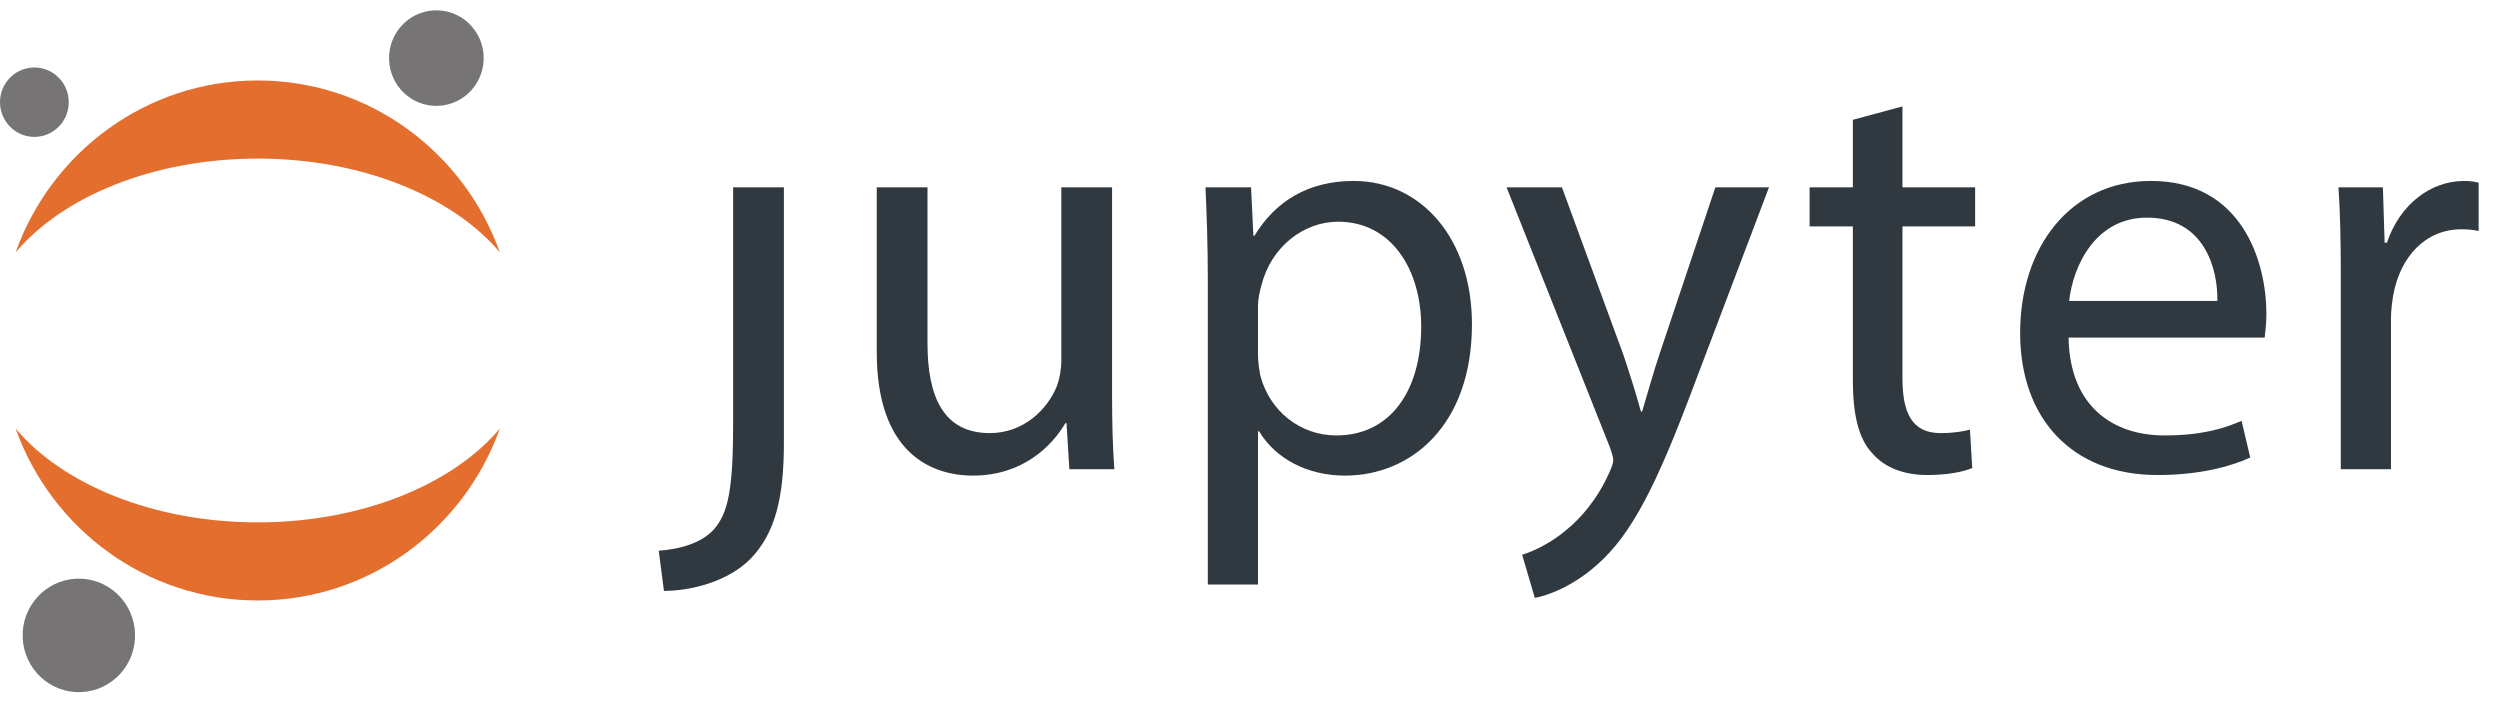
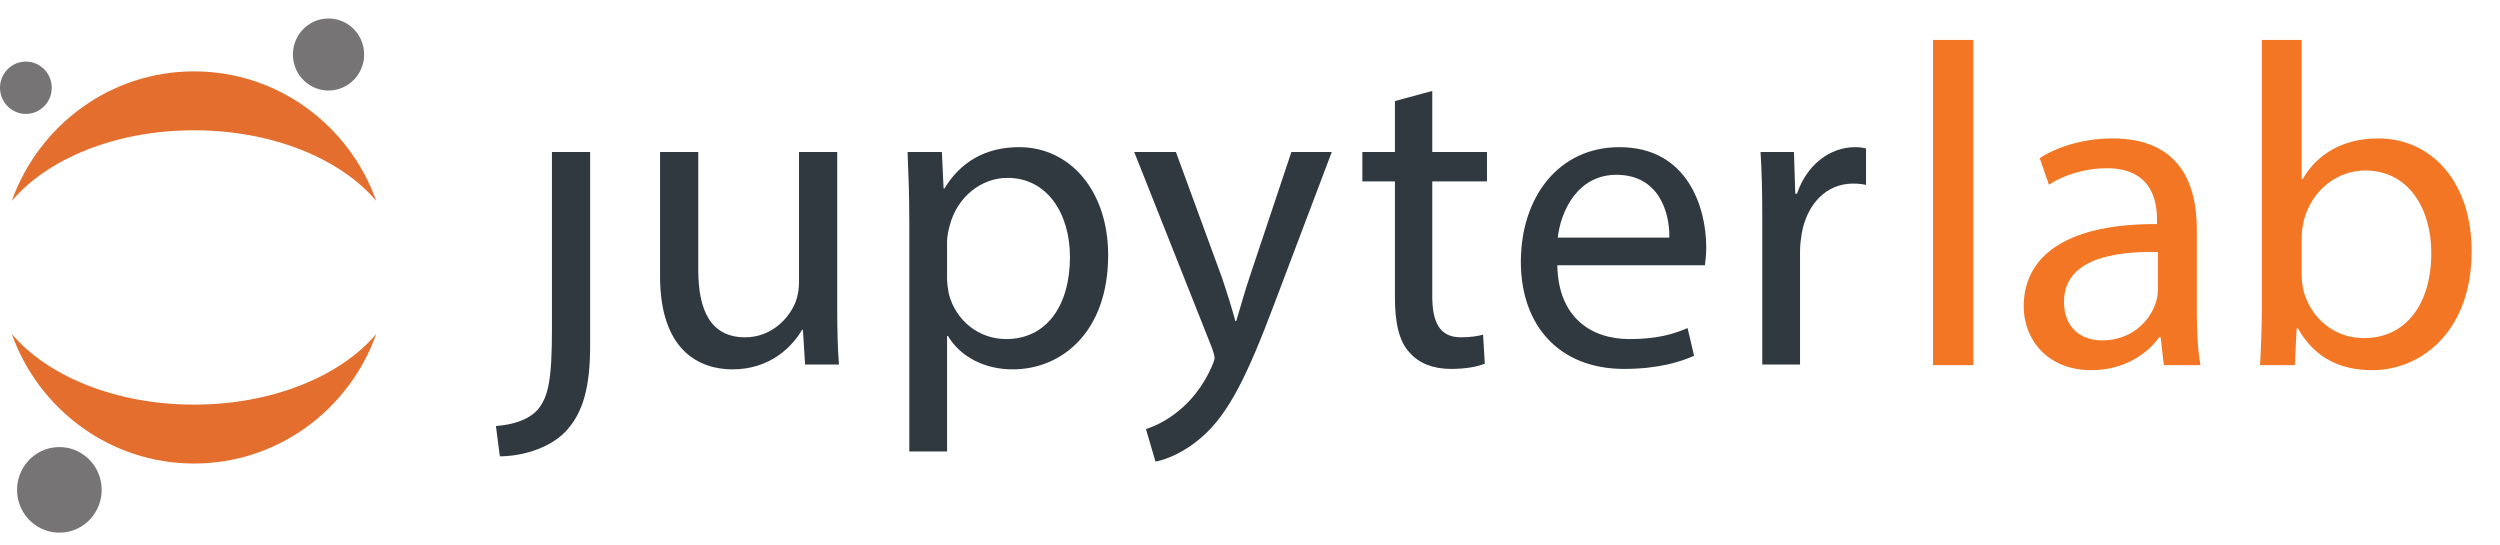
- <svg xmlns="http://www.w3.org/2000/svg" width="300px" height="85px" viewBox="0 0 300 85" version="1.1">
+ <svg xmlns="http://www.w3.org/2000/svg" width="234px" height="51px" viewBox="233 -1 234 51" version="1.1">
  <defs />
-   <g id="nav_logo" stroke="none" stroke-width="1" fill="none" fill-rule="evenodd">
-     <g id="Imported-Layers-Copy">
-       <g id="Page-1">
-         <g id="Home---Desktop-Copy-2">
-           <g id="Imported-Layers-Copy" transform="translate(0, 1.239669)">
-             <g id="Group" transform="translate(78.99836, 11.51596)" fill="#313940">
-               <path d="M8.978,38.028 C8.978,46.134 8.355,48.789 6.694,50.746 C5.241,52.353 2.819,53.122 0.05,53.332 L0.673,58.153 C3.926,58.153 8.355,57.035 11.054,54.31 C14.03,51.235 15.069,46.973 15.069,40.404 L15.069,9.727 L8.978,9.727 L8.978,38.028" id="Fill-1" />
-               <path d="M54.449,34.325 C54.449,37.818 54.518,40.893 54.725,43.548 L49.327,43.548 L48.981,38.028 L48.843,38.028 C47.251,40.754 43.721,44.317 37.769,44.317 C32.509,44.317 26.211,41.382 26.211,29.503 L26.211,9.727 L32.302,9.727 L32.302,28.454 C32.302,34.883 34.239,39.216 39.776,39.216 C43.859,39.216 46.697,36.351 47.805,33.625 C48.15,32.717 48.358,31.599 48.358,30.481 L48.358,9.727 L54.449,9.727 L54.449,34.325" id="Fill-2" />
-               <path d="M65.938,20.768 C65.938,16.436 65.8,12.942 65.661,9.727 L71.129,9.727 L71.406,15.527 L71.544,15.527 C74.036,11.404 77.981,8.958 83.448,8.958 C91.546,8.958 97.636,15.876 97.636,26.149 C97.636,38.308 90.3,44.317 82.41,44.317 C77.981,44.317 74.105,42.361 72.098,39.006 L71.96,39.006 L71.96,57.385 L65.938,57.385 L65.938,20.768 L65.938,20.768 L65.938,20.768 Z M71.96,29.782 C71.96,30.691 72.098,31.529 72.237,32.298 C73.344,36.561 77.012,39.496 81.372,39.496 C87.808,39.496 91.546,34.185 91.546,26.428 C91.546,19.65 88.016,13.85 81.58,13.85 C77.427,13.85 73.552,16.855 72.375,21.467 C72.167,22.235 71.96,23.144 71.96,23.982 L71.96,29.782 L71.96,29.782 L71.96,29.782 Z" id="Fill-3" />
-               <path d="M108.434,9.727 L115.77,29.712 C116.531,31.949 117.361,34.604 117.915,36.631 L118.054,36.631 C118.676,34.604 119.369,32.018 120.199,29.572 L126.843,9.727 L133.28,9.727 L124.144,33.835 C119.784,45.435 116.808,51.375 112.656,55.009 C109.679,57.664 106.703,58.713 105.181,58.992 L103.658,53.821 C105.181,53.332 107.188,52.353 108.987,50.816 C110.648,49.488 112.725,47.112 114.109,43.968 C114.385,43.339 114.593,42.85 114.593,42.501 C114.593,42.151 114.455,41.662 114.178,40.893 L101.79,9.727 L108.434,9.727" id="Fill-4" />
-               <path d="M149.297,0.014 L149.297,9.727 L158.017,9.727 L158.017,14.409 L149.297,14.409 L149.297,32.647 C149.297,36.84 150.473,39.216 153.865,39.216 C155.456,39.216 156.633,39.006 157.394,38.797 L157.671,43.408 C156.495,43.898 154.626,44.247 152.273,44.247 C149.435,44.247 147.151,43.339 145.698,41.662 C143.968,39.845 143.345,36.84 143.345,32.857 L143.345,14.409 L138.154,14.409 L138.154,9.727 L143.345,9.727 L143.345,1.621 L149.297,0.014" id="Fill-5" />
-               <path d="M169.229,27.756 C169.368,36.071 174.628,39.496 180.718,39.496 C185.078,39.496 187.708,38.727 189.992,37.748 L191.03,42.151 C188.885,43.129 185.217,44.247 179.888,44.247 C169.575,44.247 163.416,37.399 163.416,27.197 C163.416,16.994 169.368,8.958 179.126,8.958 C190.062,8.958 192.968,18.671 192.968,24.891 C192.968,26.149 192.83,27.127 192.76,27.756 L169.229,27.756 L169.229,27.756 L169.229,27.756 Z M187.085,23.354 C187.155,19.44 185.494,13.36 178.642,13.36 C172.482,13.36 169.783,19.091 169.299,23.354 L187.085,23.354 L187.085,23.354 L187.085,23.354 Z" id="Fill-6" />
-               <path d="M201.897,20.279 C201.897,16.296 201.828,12.871 201.62,9.727 L206.949,9.727 L207.157,16.366 L207.434,16.366 C208.956,11.824 212.625,8.958 216.708,8.958 C217.4,8.958 217.884,9.028 218.438,9.168 L218.438,14.968 C217.815,14.829 217.192,14.758 216.362,14.758 C212.071,14.758 209.026,18.043 208.195,22.655 C208.056,23.493 207.918,24.472 207.918,25.52 L207.918,43.548 L201.897,43.548 L201.897,20.279" id="Fill-7" />
-             </g>
-             <g id="Group">
-               <path d="M58.036,5.487 C58.17,8.65 55.739,11.323 52.606,11.459 C49.473,11.595 46.825,9.141 46.691,5.978 C46.556,2.815 48.987,0.141 52.12,0.005 C55.253,-0.13 57.902,2.324 58.036,5.487" id="Fill-8" fill="#767474" />
-               <path d="M30.927,61.444 C18.428,61.444 7.544,56.904 1.877,50.197 C6.165,62.221 17.552,70.817 30.927,70.817 C44.302,70.817 55.689,62.221 59.977,50.197 C54.311,56.904 43.426,61.444 30.927,61.444" id="Fill-9" fill="#E46E2E" />
-               <path d="M30.927,17.791 C43.426,17.791 54.311,22.331 59.977,29.038 C55.689,17.014 44.302,8.417 30.927,8.417 C17.552,8.417 6.165,17.014 1.877,29.038 C7.544,22.331 18.428,17.791 30.927,17.791" id="Fill-10" fill="#E46E2E" />
-               <path d="M16.203,74.717 C16.362,78.474 13.474,81.65 9.752,81.812 C6.03,81.973 2.883,79.057 2.724,75.3 C2.564,71.542 5.452,68.365 9.174,68.204 C12.896,68.044 16.043,70.959 16.203,74.717" id="Fill-11" fill="#767474" />
-               <path d="M4.302,15.184 C2.026,15.282 0.101,13.499 0.004,11.201 C-0.094,8.904 1.672,6.961 3.948,6.863 C6.224,6.765 8.149,8.547 8.246,10.845 C8.344,13.143 6.577,15.086 4.302,15.184 L4.302,15.184 Z" id="Fill-12" fill="#767474" />
+   <g id="Jupyter-Lab-logo" stroke="none" stroke-width="1" fill="none" fill-rule="evenodd" transform="translate(233, 0)">
+     <g id="nav_logo">
+       <g id="Imported-Layers-Copy">
+         <g id="Page-1">
+           <g id="Home---Desktop-Copy-2">
+             <g id="Imported-Layers-Copy" transform="translate(0, 0.729217)">
+               <g id="Group" transform="translate(46.3897, 1.774096)">
+                 <path d="M5.272,27.37 C5.272,32.138 4.906,33.7 3.931,34.851 C3.078,35.796 1.655,36.248 0.029,36.372 L0.395,39.208 C2.305,39.208 4.906,38.55 6.491,36.947 C8.239,35.138 8.849,32.631 8.849,28.767 L8.849,10.722 L5.272,10.722 L5.272,27.37" id="Fill-1" fill="#313940" />
+                 <path d="M31.974,25.191 C31.974,27.246 32.014,29.055 32.136,30.617 L28.966,30.617 L28.763,27.37 L28.682,27.37 C27.747,28.973 25.674,31.069 22.179,31.069 C19.09,31.069 15.392,29.342 15.392,22.355 L15.392,10.722 L18.968,10.722 L18.968,21.738 C18.968,25.52 20.106,28.068 23.358,28.068 C25.755,28.068 27.422,26.383 28.072,24.78 C28.275,24.246 28.397,23.588 28.397,22.93 L28.397,10.722 L31.974,10.722 L31.974,25.191" id="Fill-2" fill="#313940" />
+                 <path d="M38.721,17.216 C38.721,14.668 38.639,12.613 38.558,10.722 L41.769,10.722 L41.931,14.134 L42.013,14.134 C43.476,11.708 45.792,10.27 49.003,10.27 C53.758,10.27 57.334,14.339 57.334,20.382 C57.334,27.534 53.026,31.069 48.393,31.069 C45.792,31.069 43.516,29.918 42.338,27.945 L42.256,27.945 L42.256,38.756 L38.721,38.756 L38.721,17.216 L38.721,17.216 L38.721,17.216 Z M42.256,22.519 C42.256,23.054 42.338,23.547 42.419,23.999 C43.069,26.506 45.223,28.233 47.784,28.233 C51.563,28.233 53.758,25.109 53.758,20.546 C53.758,16.559 51.685,13.147 47.905,13.147 C45.467,13.147 43.191,14.915 42.5,17.627 C42.378,18.08 42.256,18.614 42.256,19.107 L42.256,22.519 L42.256,22.519 L42.256,22.519 Z" id="Fill-3" fill="#313940" />
+                 <path d="M63.675,10.722 L67.983,22.478 C68.43,23.793 68.917,25.355 69.243,26.547 L69.324,26.547 C69.69,25.355 70.096,23.834 70.584,22.396 L74.485,10.722 L78.265,10.722 L72.9,24.903 C70.34,31.727 68.592,35.221 66.154,37.358 C64.406,38.92 62.659,39.537 61.765,39.701 L60.871,36.659 C61.765,36.372 62.943,35.796 64,34.892 C64.975,34.111 66.195,32.713 67.007,30.863 C67.17,30.494 67.292,30.206 67.292,30 C67.292,29.795 67.21,29.507 67.048,29.055 L59.773,10.722 L63.675,10.722" id="Fill-4" fill="#313940" />
+                 <path d="M87.671,5.008 L87.671,10.722 L92.791,10.722 L92.791,13.476 L87.671,13.476 L87.671,24.204 C87.671,26.671 88.362,28.068 90.353,28.068 C91.288,28.068 91.979,27.945 92.426,27.822 L92.588,30.534 C91.897,30.822 90.8,31.028 89.418,31.028 C87.752,31.028 86.411,30.494 85.557,29.507 C84.541,28.438 84.176,26.671 84.176,24.327 L84.176,13.476 L81.127,13.476 L81.127,10.722 L84.176,10.722 L84.176,5.954 L87.671,5.008" id="Fill-5" fill="#313940" />
+                 <path d="M99.376,21.327 C99.457,26.218 102.546,28.233 106.122,28.233 C108.682,28.233 110.227,27.781 111.568,27.205 L112.177,29.795 C110.918,30.37 108.764,31.028 105.634,31.028 C99.579,31.028 95.962,27 95.962,20.998 C95.962,14.997 99.457,10.27 105.187,10.27 C111.609,10.27 113.315,15.983 113.315,19.642 C113.315,20.382 113.234,20.957 113.193,21.327 L99.376,21.327 L99.376,21.327 L99.376,21.327 Z M109.861,18.737 C109.902,16.435 108.926,12.859 104.903,12.859 C101.286,12.859 99.701,16.23 99.416,18.737 L109.861,18.737 L109.861,18.737 L109.861,18.737 Z" id="Fill-6" fill="#313940" />
+                 <path d="M118.559,16.929 C118.559,14.586 118.518,12.571 118.396,10.722 L121.525,10.722 L121.647,14.627 L121.81,14.627 C122.704,11.955 124.858,10.27 127.256,10.27 C127.662,10.27 127.947,10.311 128.272,10.393 L128.272,13.805 C127.906,13.723 127.54,13.681 127.053,13.681 C124.533,13.681 122.745,15.613 122.257,18.326 C122.176,18.819 122.094,19.395 122.094,20.011 L122.094,30.617 L118.559,30.617 L118.559,16.929" id="Fill-7" fill="#313940" />
+                 <path d="M134.541,30.673 L138.313,30.673 L138.313,0.237 L134.541,0.237 L134.541,30.673 Z M159.575,30.673 C159.318,29.259 159.232,27.501 159.232,25.701 L159.232,17.942 C159.232,13.783 157.689,9.454 151.345,9.454 C148.73,9.454 146.243,10.183 144.529,11.297 L145.386,13.783 C146.844,12.84 148.858,12.24 150.787,12.24 C155.031,12.24 155.503,15.327 155.503,17.041 L155.503,17.47 C147.487,17.427 143.028,20.171 143.028,25.186 C143.028,28.187 145.172,31.145 149.373,31.145 C152.331,31.145 154.56,29.687 155.717,28.058 L155.846,28.058 L156.146,30.673 L159.575,30.673 Z M155.588,23.686 C155.588,24.072 155.503,24.5 155.374,24.886 C154.774,26.644 153.059,28.358 150.359,28.358 C148.43,28.358 146.801,27.201 146.801,24.757 C146.801,20.728 151.473,19.999 155.588,20.085 L155.588,23.686 Z M168.406,30.673 L168.577,27.244 L168.706,27.244 C170.249,29.987 172.65,31.145 175.65,31.145 C180.28,31.145 184.953,27.458 184.953,20.042 C184.995,13.741 181.352,9.454 176.208,9.454 C172.864,9.454 170.463,10.954 169.135,13.269 L169.049,13.269 L169.049,0.237 L165.319,0.237 L165.319,25.315 C165.319,27.158 165.234,29.259 165.148,30.673 L168.406,30.673 Z M169.049,18.627 C169.049,18.027 169.177,17.513 169.263,17.084 C170.035,14.212 172.435,12.455 175.007,12.455 C179.037,12.455 181.18,16.013 181.18,20.171 C181.18,24.929 178.823,28.144 174.879,28.144 C172.135,28.144 169.949,26.344 169.22,23.729 C169.135,23.3 169.049,22.828 169.049,22.357 L169.049,18.627 Z" id="lab" fill="#F27624" />
+               </g>
+               <g id="Group">
+                 <path d="M34.08,3.228 C34.159,5.088 32.731,6.661 30.891,6.741 C29.052,6.82 27.497,5.377 27.418,3.516 C27.339,1.656 28.766,0.083 30.606,0.003 C32.446,-0.077 34.001,1.367 34.08,3.228" id="Fill-8" fill="#767474" />
+                 <path d="M18.161,36.143 C10.821,36.143 4.43,33.473 1.102,29.528 C3.62,36.6 10.307,41.657 18.161,41.657 C26.015,41.657 32.702,36.6 35.22,29.528 C31.892,33.473 25.501,36.143 18.161,36.143" id="Fill-9" fill="#E46E2E" />
+                 <path d="M18.161,10.466 C25.501,10.466 31.892,13.136 35.22,17.081 C32.702,10.008 26.015,4.951 18.161,4.951 C10.307,4.951 3.62,10.008 1.102,17.081 C4.43,13.136 10.821,10.466 18.161,10.466" id="Fill-10" fill="#E46E2E" />
+                 <path d="M9.514,43.951 C9.608,46.161 7.912,48.03 5.726,48.125 C3.541,48.219 1.693,46.504 1.6,44.294 C1.506,42.084 3.202,40.215 5.387,40.12 C7.573,40.026 9.421,41.741 9.514,43.951" id="Fill-11" fill="#767474" />
+                 <path d="M2.526,8.932 C1.19,8.99 0.059,7.941 0.002,6.589 C-0.055,5.238 0.982,4.095 2.319,4.037 C3.655,3.979 4.785,5.028 4.842,6.379 C4.9,7.731 3.862,8.874 2.526,8.932 L2.526,8.932 Z" id="Fill-12" fill="#767474" />
+               </g>
            </g>
          </g>
        </g>
      </g>
    </g>
  </g>
</svg>
